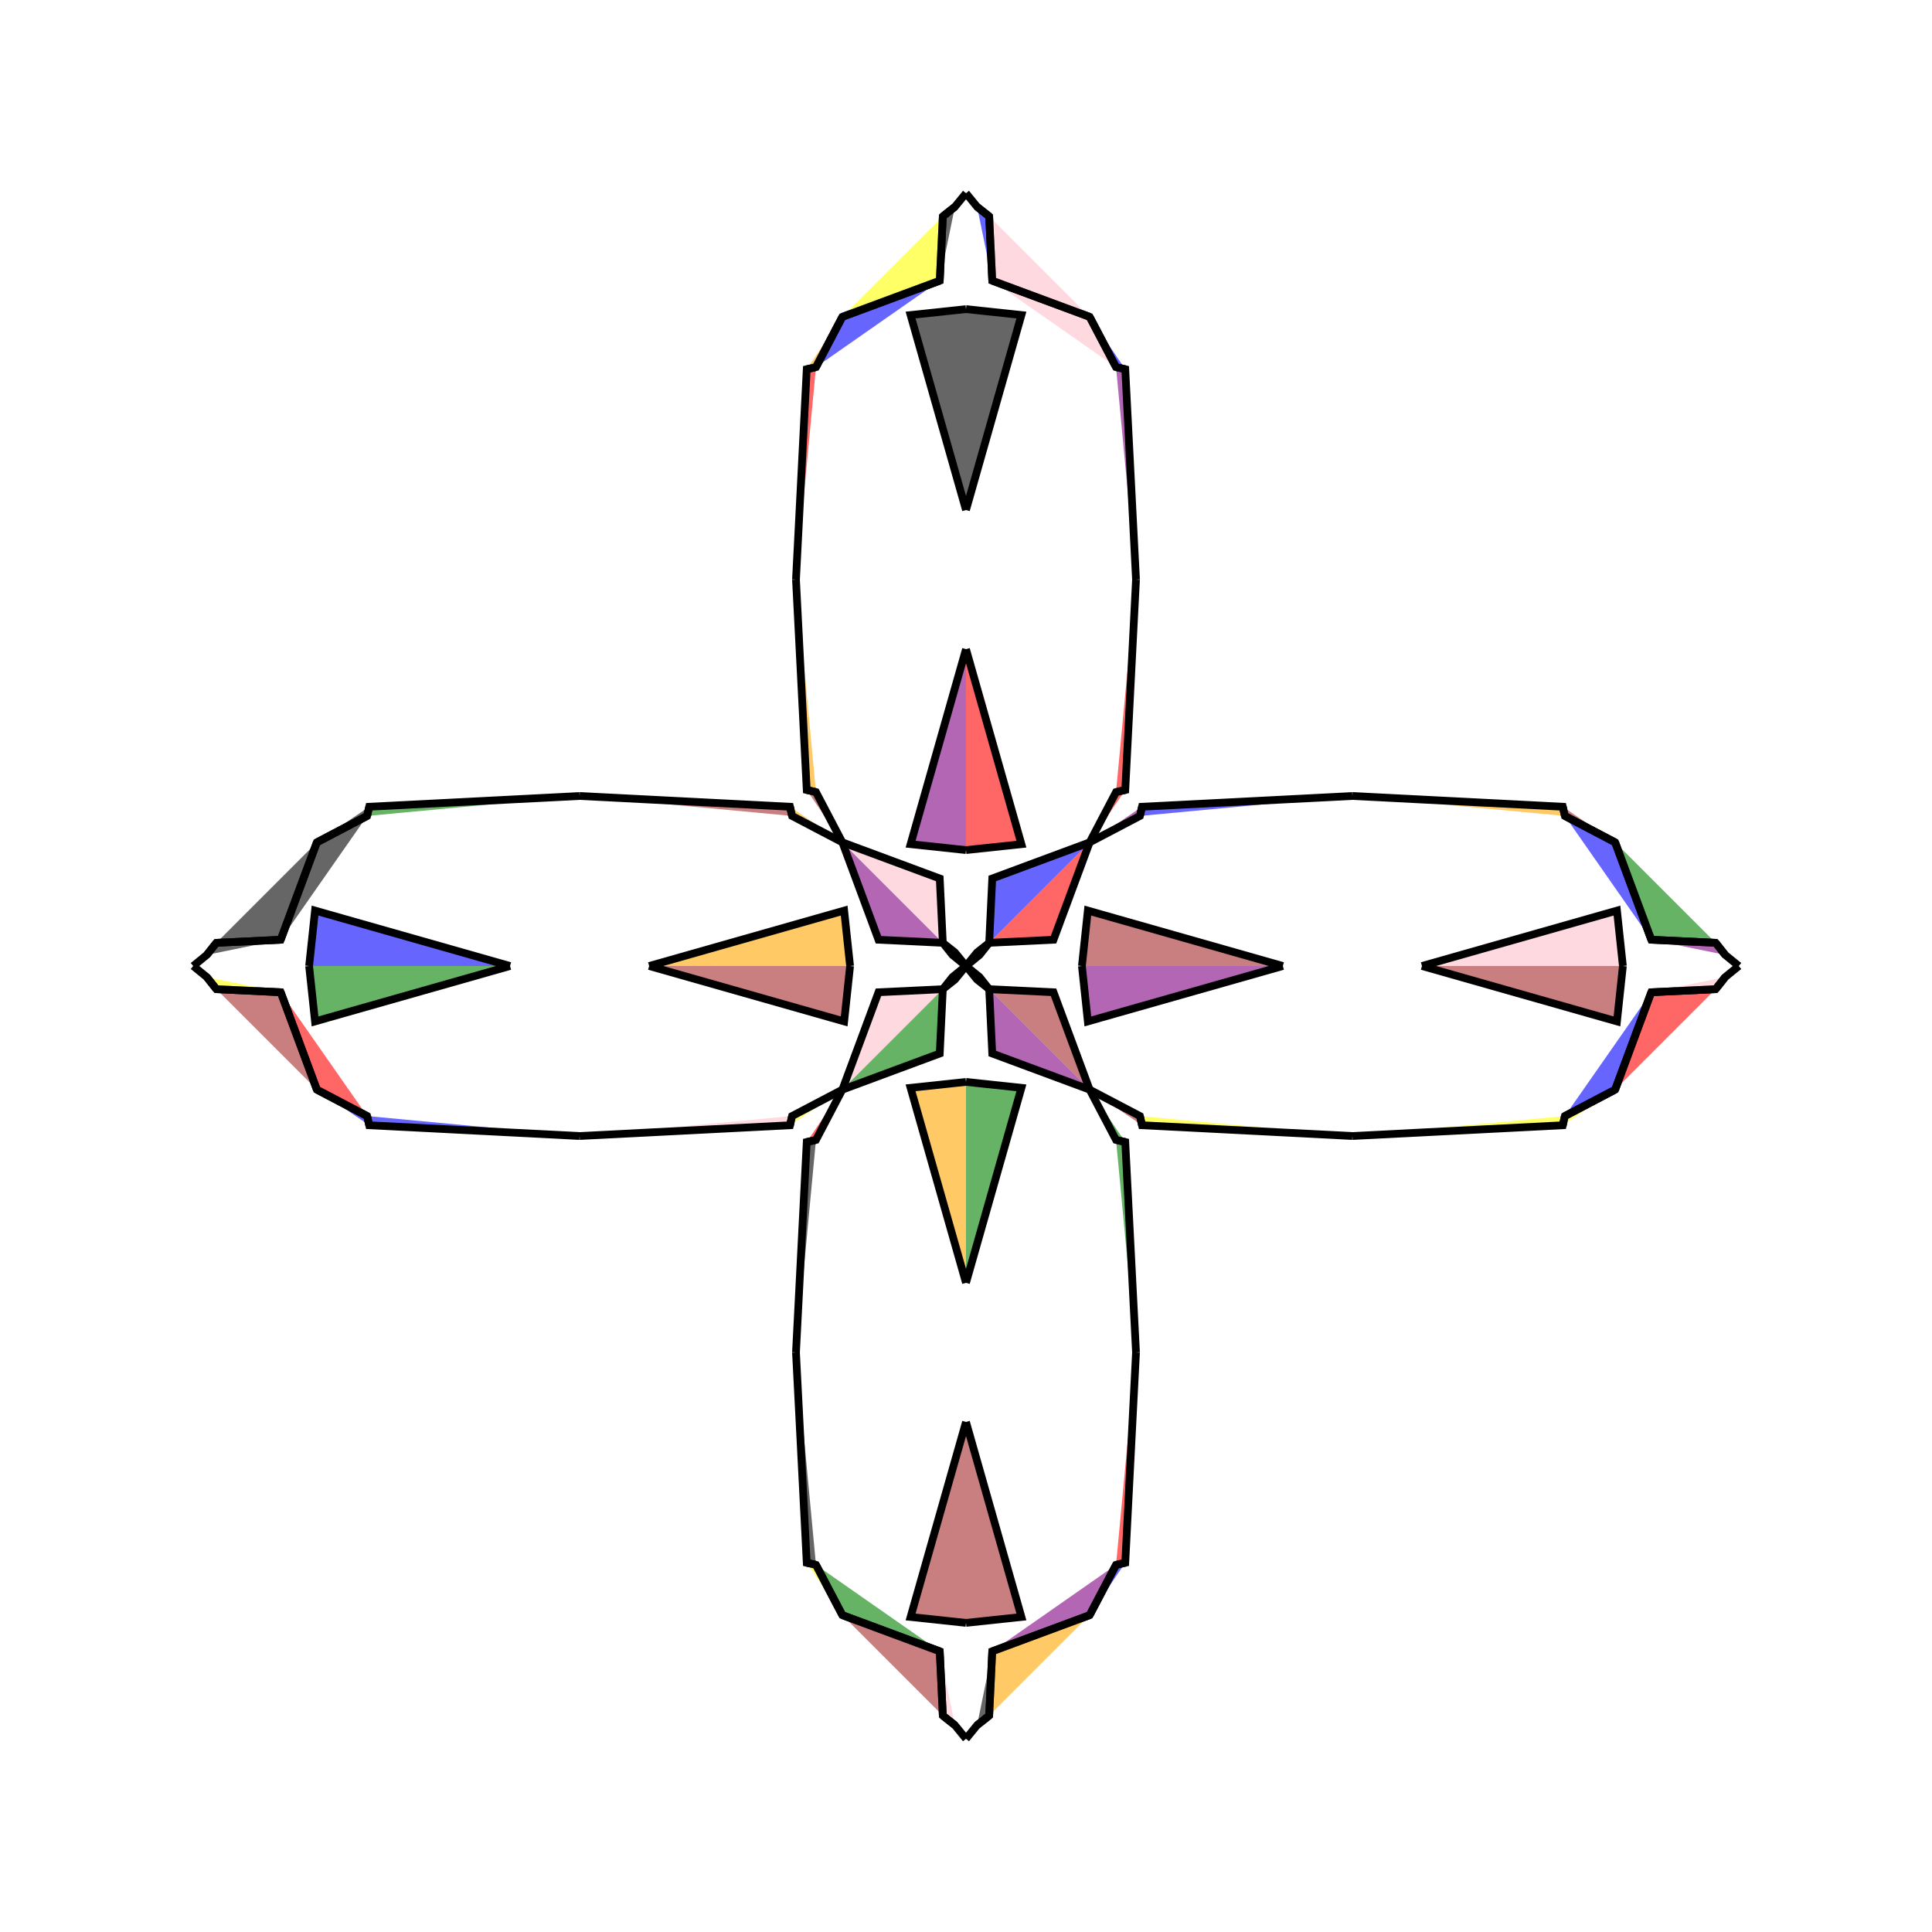
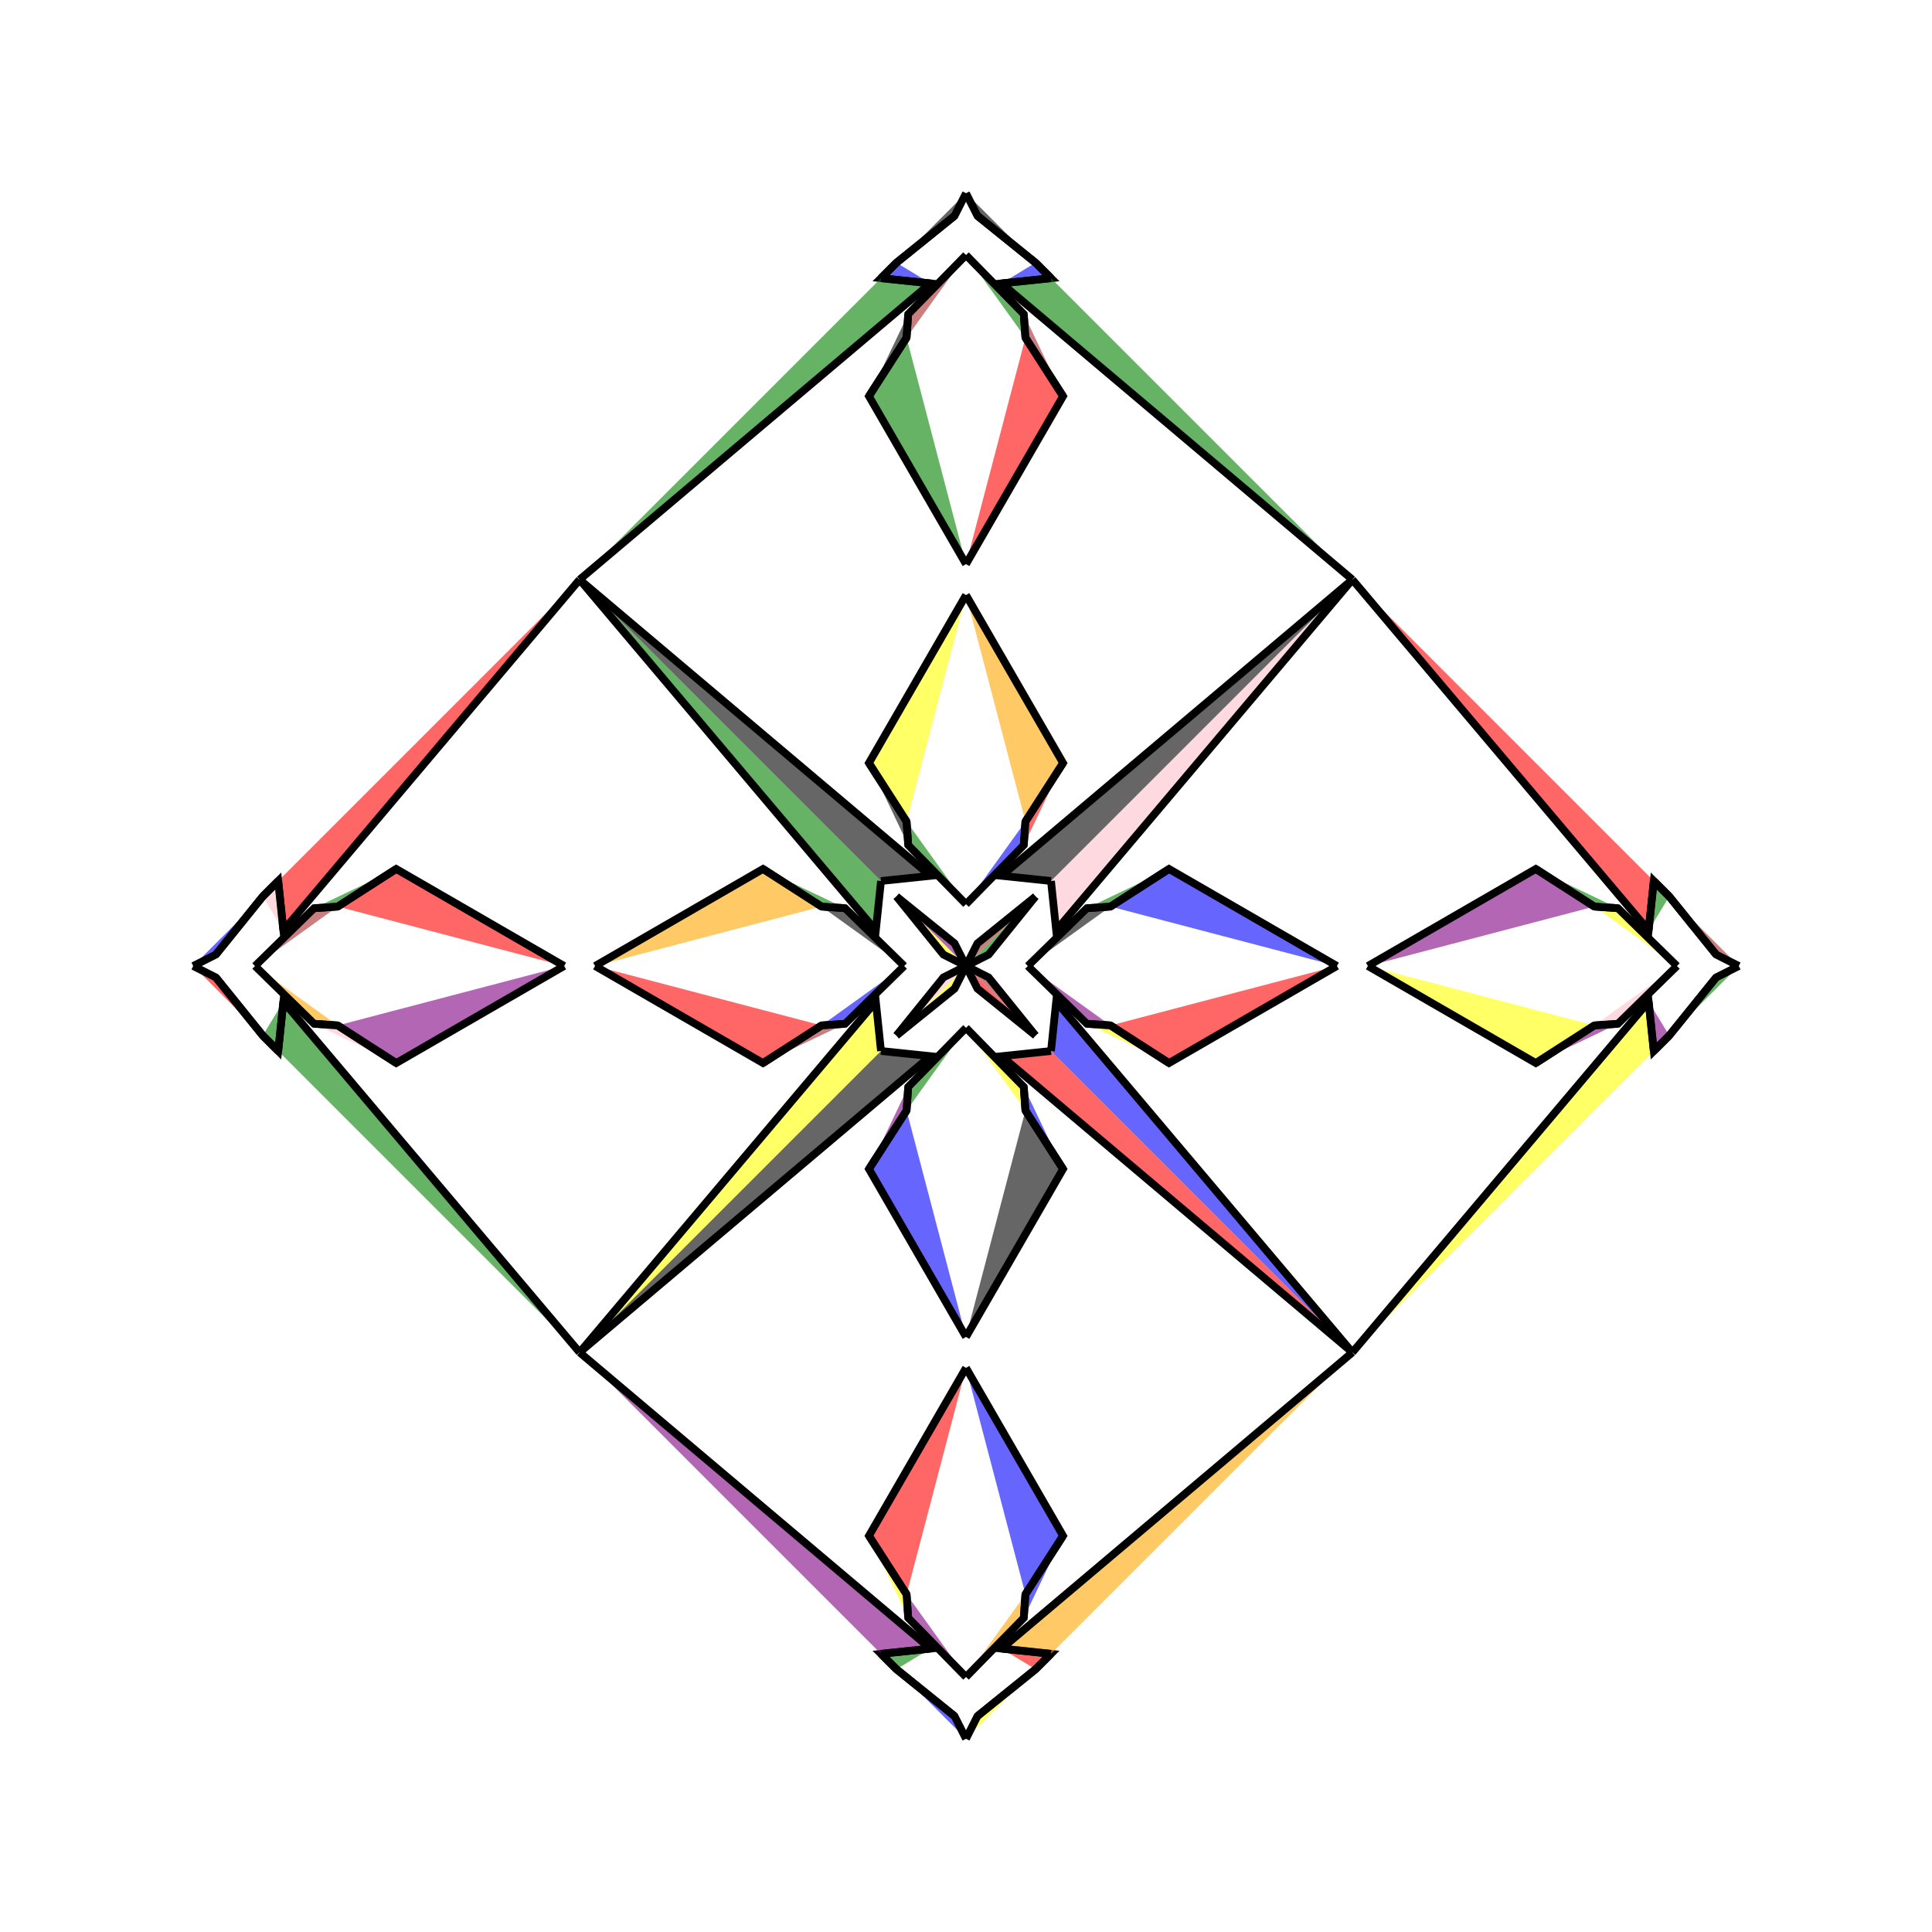
<svg xmlns="http://www.w3.org/2000/svg" width="250" height="250" viewBox="-125.0 -125.0 250 250">
  <defs>
</defs>
-   <path d="M15.0,-0.0 L15.766,-7.171 L41.0,-0.0" fill="brown" fill-opacity="0.6" stroke="black" stroke-width="1" />
-   <path d="M15.0,-0.0 L15.766,7.171 L41.0,-0.0" fill="purple" fill-opacity="0.6" stroke="black" stroke-width="1" />
-   <path d="M50.0,-22.0 L22.776,-20.608 L22.505,-19.415" fill="blue" fill-opacity="0.6" stroke="black" stroke-width="1" />
-   <path d="M50.0,22.0 L22.776,20.608 L22.505,19.415" fill="yellow" fill-opacity="0.6" stroke="black" stroke-width="1" />
-   <path d="M22.776,-20.608 L22.505,-19.415 L16.0,-16.0" fill="purple" fill-opacity="0.6" stroke="black" stroke-width="1" />
-   <path d="M22.776,20.608 L22.505,19.415 L16.0,16.0" fill="brown" fill-opacity="0.6" stroke="black" stroke-width="1" />
-   <path d="M19.415,77.495 L16.0,84.0 L3.398,88.676" fill="purple" fill-opacity="0.6" stroke="black" stroke-width="1" />
-   <path d="M19.415,-77.495 L16.0,-84.0 L3.398,-88.676" fill="pink" fill-opacity="0.6" stroke="black" stroke-width="1" />
-   <path d="M16.0,-16.0 L11.324,-3.398 L3.0,-3.0" fill="red" fill-opacity="0.6" stroke="black" stroke-width="1" />
-   <path d="M16.0,16.0 L11.324,3.398 L3.0,3.0" fill="brown" fill-opacity="0.6" stroke="black" stroke-width="1" />
-   <path d="M3.398,88.676 L3.0,97.0 L1.435,98.241" fill="black" fill-opacity="0.6" stroke="black" stroke-width="1" />
-   <path d="M3.398,-88.676 L3.0,-97.0 L1.435,-98.241" fill="blue" fill-opacity="0.6" stroke="black" stroke-width="1" />
-   <path d="M3.0,-3.0 L1.759,-1.435 L0.0,-0.0" fill="blue" fill-opacity="0.6" stroke="black" stroke-width="1" />
-   <path d="M3.0,3.0 L1.759,1.435 L0.0,-0.0" fill="orange" fill-opacity="0.6" stroke="black" stroke-width="1" />
-   <path d="M-15.0,-0.0 L-15.766,-7.171 L-41.0,-0.0" fill="orange" fill-opacity="0.6" stroke="black" stroke-width="1" />
-   <path d="M-15.0,-0.0 L-15.766,7.171 L-41.0,-0.0" fill="brown" fill-opacity="0.6" stroke="black" stroke-width="1" />
-   <path d="M-50.0,-22.0 L-22.776,-20.608 L-22.505,-19.415" fill="brown" fill-opacity="0.6" stroke="black" stroke-width="1" />
-   <path d="M-50.0,22.0 L-22.776,20.608 L-22.505,19.415" fill="pink" fill-opacity="0.6" stroke="black" stroke-width="1" />
-   <path d="M-22.776,-20.608 L-22.505,-19.415 L-16.0,-16.0" fill="orange" fill-opacity="0.6" stroke="black" stroke-width="1" />
-   <path d="M-22.776,20.608 L-22.505,19.415 L-16.0,16.0" fill="yellow" fill-opacity="0.6" stroke="black" stroke-width="1" />
-   <path d="M-19.415,77.495 L-16.0,84.0 L-3.398,88.676" fill="green" fill-opacity="0.6" stroke="black" stroke-width="1" />
-   <path d="M-19.415,-77.495 L-16.0,-84.0 L-3.398,-88.676" fill="blue" fill-opacity="0.6" stroke="black" stroke-width="1" />
-   <path d="M-16.0,-16.0 L-11.324,-3.398 L-3.0,-3.0" fill="purple" fill-opacity="0.6" stroke="black" stroke-width="1" />
-   <path d="M-16.0,16.0 L-11.324,3.398 L-3.0,3.0" fill="pink" fill-opacity="0.6" stroke="black" stroke-width="1" />
-   <path d="M-3.398,88.676 L-3.0,97.0 L-1.435,98.241" fill="pink" fill-opacity="0.6" stroke="black" stroke-width="1" />
-   <path d="M-3.398,-88.676 L-3.0,-97.0 L-1.435,-98.241" fill="black" fill-opacity="0.6" stroke="black" stroke-width="1" />
-   <path d="M-3.0,-3.0 L-1.759,-1.435 L0.0,-0.0" fill="green" fill-opacity="0.6" stroke="black" stroke-width="1" />
-   <path d="M-3.0,3.0 L-1.759,1.435 L0.0,-0.0" fill="orange" fill-opacity="0.6" stroke="black" stroke-width="1" />
-   <path d="M85.0,-0.0 L84.234,7.171 L59.0,-0.0" fill="brown" fill-opacity="0.6" stroke="black" stroke-width="1" />
-   <path d="M85.0,-0.0 L84.234,-7.171 L59.0,-0.0" fill="pink" fill-opacity="0.6" stroke="black" stroke-width="1" />
-   <path d="M50.0,22.0 L77.224,20.608 L77.495,19.415" fill="yellow" fill-opacity="0.6" stroke="black" stroke-width="1" />
-   <path d="M50.0,-22.0 L77.224,-20.608 L77.495,-19.415" fill="orange" fill-opacity="0.6" stroke="black" stroke-width="1" />
-   <path d="M77.224,20.608 L77.495,19.415 L84.0,16.0" fill="yellow" fill-opacity="0.6" stroke="black" stroke-width="1" />
-   <path d="M77.224,-20.608 L77.495,-19.415 L84.0,-16.0" fill="brown" fill-opacity="0.6" stroke="black" stroke-width="1" />
-   <path d="M77.495,19.415 L84.0,16.0 L88.676,3.398" fill="blue" fill-opacity="0.6" stroke="black" stroke-width="1" />
-   <path d="M77.495,-19.415 L84.0,-16.0 L88.676,-3.398" fill="blue" fill-opacity="0.6" stroke="black" stroke-width="1" />
-   <path d="M84.0,16.0 L88.676,3.398 L97.0,3.0" fill="red" fill-opacity="0.6" stroke="black" stroke-width="1" />
-   <path d="M84.0,-16.0 L88.676,-3.398 L97.0,-3.0" fill="green" fill-opacity="0.6" stroke="black" stroke-width="1" />
-   <path d="M88.676,3.398 L97.0,3.0 L98.241,1.435" fill="pink" fill-opacity="0.6" stroke="black" stroke-width="1" />
-   <path d="M88.676,-3.398 L97.0,-3.0 L98.241,-1.435" fill="purple" fill-opacity="0.6" stroke="black" stroke-width="1" />
-   <path d="M97.0,3.0 L98.241,1.435 L100.0,-0.0" fill="purple" fill-opacity="0.6" stroke="black" stroke-width="1" />
-   <path d="M97.0,-3.0 L98.241,-1.435 L100.0,-0.0" fill="yellow" fill-opacity="0.6" stroke="black" stroke-width="1" />
-   <path d="M0.0,-15.0 L7.171,-15.766 L0.0,-41.0" fill="red" fill-opacity="0.6" stroke="black" stroke-width="1" />
-   <path d="M0.0,15.0 L7.171,15.766 L0.0,41.0" fill="green" fill-opacity="0.6" stroke="black" stroke-width="1" />
-   <path d="M0.0,85.0 L7.171,84.234 L0.0,59.0" fill="brown" fill-opacity="0.6" stroke="black" stroke-width="1" />
-   <path d="M0.0,-85.0 L7.171,-84.234 L0.0,-59.0" fill="black" fill-opacity="0.6" stroke="black" stroke-width="1" />
-   <path d="M22.0,-50.0 L20.608,-22.776 L19.415,-22.505" fill="red" fill-opacity="0.6" stroke="black" stroke-width="1" />
-   <path d="M22.0,50.0 L20.608,22.776 L19.415,22.505" fill="green" fill-opacity="0.6" stroke="black" stroke-width="1" />
-   <path d="M22.0,50.0 L20.608,77.224 L19.415,77.495" fill="red" fill-opacity="0.6" stroke="black" stroke-width="1" />
-   <path d="M22.0,-50.0 L20.608,-77.224 L19.415,-77.495" fill="purple" fill-opacity="0.6" stroke="black" stroke-width="1" />
-   <path d="M20.608,-22.776 L19.415,-22.505 L16.0,-16.0" fill="red" fill-opacity="0.6" stroke="black" stroke-width="1" />
-   <path d="M20.608,22.776 L19.415,22.505 L16.0,16.0" fill="green" fill-opacity="0.6" stroke="black" stroke-width="1" />
-   <path d="M20.608,77.224 L19.415,77.495 L16.0,84.0" fill="blue" fill-opacity="0.6" stroke="black" stroke-width="1" />
-   <path d="M20.608,-77.224 L19.415,-77.495 L16.0,-84.0" fill="blue" fill-opacity="0.6" stroke="black" stroke-width="1" />
-   <path d="M16.0,-16.0 L3.398,-11.324 L3.0,-3.0" fill="blue" fill-opacity="0.6" stroke="black" stroke-width="1" />
-   <path d="M16.0,16.0 L3.398,11.324 L3.0,3.0" fill="purple" fill-opacity="0.6" stroke="black" stroke-width="1" />
-   <path d="M16.0,84.0 L3.398,88.676 L3.0,97.0" fill="orange" fill-opacity="0.6" stroke="black" stroke-width="1" />
-   <path d="M16.0,-84.0 L3.398,-88.676 L3.0,-97.0" fill="pink" fill-opacity="0.6" stroke="black" stroke-width="1" />
-   <path d="M3.0,-3.0 L1.435,-1.759 L0.0,-0.0" fill="black" fill-opacity="0.6" stroke="black" stroke-width="1" />
-   <path d="M3.0,3.0 L1.435,1.759 L0.0,-0.0" fill="red" fill-opacity="0.6" stroke="black" stroke-width="1" />
-   <path d="M3.0,97.0 L1.435,98.241 L0.0,100.0" fill="pink" fill-opacity="0.6" stroke="black" stroke-width="1" />
-   <path d="M3.0,-97.0 L1.435,-98.241 L0.0,-100.0" fill="black" fill-opacity="0.6" stroke="black" stroke-width="1" />
-   <path d="M0.0,85.0 L-7.171,84.234 L0.0,59.0" fill="brown" fill-opacity="0.6" stroke="black" stroke-width="1" />
-   <path d="M0.0,-15.0 L-7.171,-15.766 L0.0,-41.0" fill="purple" fill-opacity="0.6" stroke="black" stroke-width="1" />
-   <path d="M0.0,15.0 L-7.171,15.766 L0.0,41.0" fill="orange" fill-opacity="0.6" stroke="black" stroke-width="1" />
-   <path d="M0.0,-85.0 L-7.171,-84.234 L0.0,-59.0" fill="black" fill-opacity="0.6" stroke="black" stroke-width="1" />
-   <path d="M-22.0,50.0 L-20.608,77.224 L-19.415,77.495" fill="black" fill-opacity="0.6" stroke="black" stroke-width="1" />
-   <path d="M-22.0,-50.0 L-20.608,-22.776 L-19.415,-22.505" fill="orange" fill-opacity="0.6" stroke="black" stroke-width="1" />
-   <path d="M-22.0,50.0 L-20.608,22.776 L-19.415,22.505" fill="black" fill-opacity="0.6" stroke="black" stroke-width="1" />
-   <path d="M-22.0,-50.0 L-20.608,-77.224 L-19.415,-77.495" fill="red" fill-opacity="0.6" stroke="black" stroke-width="1" />
-   <path d="M-20.608,77.224 L-19.415,77.495 L-16.0,84.0" fill="yellow" fill-opacity="0.6" stroke="black" stroke-width="1" />
-   <path d="M-20.608,-22.776 L-19.415,-22.505 L-16.0,-16.0" fill="brown" fill-opacity="0.6" stroke="black" stroke-width="1" />
-   <path d="M-20.608,22.776 L-19.415,22.505 L-16.0,16.0" fill="red" fill-opacity="0.6" stroke="black" stroke-width="1" />
-   <path d="M-20.608,-77.224 L-19.415,-77.495 L-16.0,-84.0" fill="orange" fill-opacity="0.6" stroke="black" stroke-width="1" />
-   <path d="M-16.0,84.0 L-3.398,88.676 L-3.0,97.0" fill="brown" fill-opacity="0.6" stroke="black" stroke-width="1" />
-   <path d="M-16.0,-16.0 L-3.398,-11.324 L-3.0,-3.0" fill="pink" fill-opacity="0.6" stroke="black" stroke-width="1" />
-   <path d="M-16.0,16.0 L-3.398,11.324 L-3.0,3.0" fill="green" fill-opacity="0.6" stroke="black" stroke-width="1" />
-   <path d="M-16.0,-84.0 L-3.398,-88.676 L-3.0,-97.0" fill="yellow" fill-opacity="0.6" stroke="black" stroke-width="1" />
-   <path d="M-3.0,97.0 L-1.435,98.241 L0.0,100.0" fill="green" fill-opacity="0.6" stroke="black" stroke-width="1" />
-   <path d="M-3.0,-3.0 L-1.435,-1.759 L0.0,-0.0" fill="black" fill-opacity="0.6" stroke="black" stroke-width="1" />
-   <path d="M-3.0,3.0 L-1.435,1.759 L0.0,-0.0" fill="blue" fill-opacity="0.6" stroke="black" stroke-width="1" />
-   <path d="M-3.0,-97.0 L-1.435,-98.241 L0.0,-100.0" fill="yellow" fill-opacity="0.6" stroke="black" stroke-width="1" />
-   <path d="M-85.0,-0.0 L-84.234,-7.171 L-59.0,-0.0" fill="blue" fill-opacity="0.6" stroke="black" stroke-width="1" />
-   <path d="M-85.0,-0.0 L-84.234,7.171 L-59.0,-0.0" fill="green" fill-opacity="0.6" stroke="black" stroke-width="1" />
-   <path d="M-50.0,-22.0 L-77.224,-20.608 L-77.495,-19.415" fill="green" fill-opacity="0.6" stroke="black" stroke-width="1" />
-   <path d="M-50.0,22.0 L-77.224,20.608 L-77.495,19.415" fill="blue" fill-opacity="0.6" stroke="black" stroke-width="1" />
-   <path d="M-77.224,-20.608 L-77.495,-19.415 L-84.0,-16.0" fill="black" fill-opacity="0.6" stroke="black" stroke-width="1" />
-   <path d="M-77.224,20.608 L-77.495,19.415 L-84.0,16.0" fill="blue" fill-opacity="0.6" stroke="black" stroke-width="1" />
-   <path d="M-77.495,-19.415 L-84.0,-16.0 L-88.676,-3.398" fill="black" fill-opacity="0.6" stroke="black" stroke-width="1" />
-   <path d="M-77.495,19.415 L-84.0,16.0 L-88.676,3.398" fill="red" fill-opacity="0.6" stroke="black" stroke-width="1" />
-   <path d="M-84.0,-16.0 L-88.676,-3.398 L-97.0,-3.0" fill="black" fill-opacity="0.6" stroke="black" stroke-width="1" />
-   <path d="M-84.0,16.0 L-88.676,3.398 L-97.0,3.0" fill="brown" fill-opacity="0.6" stroke="black" stroke-width="1" />
-   <path d="M-88.676,-3.398 L-97.0,-3.0 L-98.241,-1.435" fill="black" fill-opacity="0.6" stroke="black" stroke-width="1" />
-   <path d="M-88.676,3.398 L-97.0,3.0 L-98.241,1.435" fill="yellow" fill-opacity="0.6" stroke="black" stroke-width="1" />
-   <path d="M-97.0,-3.0 L-98.241,-1.435 L-100.0,-0.0" fill="purple" fill-opacity="0.6" stroke="black" stroke-width="1" />
-   <path d="M-97.0,3.0 L-98.241,1.435 L-100.0,-0.0" fill="pink" fill-opacity="0.6" stroke="black" stroke-width="1" />
+   <path d="M8.0,-0.0 L15.641,-7.476 L18.698,-7.69" fill="black" fill-opacity="0.6" stroke="black" stroke-width="1" />
+   <path d="M8.0,-0.0 L15.641,7.476 L18.698,7.69" fill="purple" fill-opacity="0.6" stroke="black" stroke-width="1" />
+   <path d="M15.641,-7.476 L18.698,-7.69 L26.27,-12.556" fill="green" fill-opacity="0.6" stroke="black" stroke-width="1" />
+   <path d="M15.641,7.476 L18.698,7.69 L26.27,12.556" fill="yellow" fill-opacity="0.6" stroke="black" stroke-width="1" />
+   <path d="M18.698,-7.69 L26.27,-12.556 L48.0,-0.0" fill="blue" fill-opacity="0.6" stroke="black" stroke-width="1" />
+   <path d="M18.698,7.69 L26.27,12.556 L48.0,-0.0" fill="red" fill-opacity="0.6" stroke="black" stroke-width="1" />
+   <path d="M50.0,-50.0 L11.669,-4.601 L11.0,-11.0" fill="pink" fill-opacity="0.6" stroke="black" stroke-width="1" />
+   <path d="M50.0,50.0 L11.669,4.601 L11.0,11.0" fill="blue" fill-opacity="0.6" stroke="black" stroke-width="1" />
+   <path d="M4.601,88.331 L11.0,89.0 L9.0,91.0" fill="red" fill-opacity="0.6" stroke="black" stroke-width="1" />
+   <path d="M4.601,-88.331 L11.0,-89.0 L9.0,-91.0" fill="blue" fill-opacity="0.6" stroke="black" stroke-width="1" />
+   <path d="M11.0,89.0 L9.0,91.0 L1.476,97.074" fill="purple" fill-opacity="0.6" stroke="black" stroke-width="1" />
+   <path d="M11.0,-89.0 L9.0,-91.0 L1.476,-97.074" fill="pink" fill-opacity="0.6" stroke="black" stroke-width="1" />
+   <path d="M9.0,-9.0 L2.926,-1.476 L0.0,-0.0" fill="green" fill-opacity="0.6" stroke="black" stroke-width="1" />
+   <path d="M9.0,9.0 L2.926,1.476 L0.0,-0.0" fill="brown" fill-opacity="0.6" stroke="black" stroke-width="1" />
+   <path d="M-8.0,-0.0 L-15.641,-7.476 L-18.698,-7.69" fill="black" fill-opacity="0.6" stroke="black" stroke-width="1" />
+   <path d="M-8.0,-0.0 L-15.641,7.476 L-18.698,7.69" fill="blue" fill-opacity="0.6" stroke="black" stroke-width="1" />
+   <path d="M-15.641,-7.476 L-18.698,-7.69 L-26.27,-12.556" fill="green" fill-opacity="0.6" stroke="black" stroke-width="1" />
+   <path d="M-15.641,7.476 L-18.698,7.69 L-26.27,12.556" fill="brown" fill-opacity="0.6" stroke="black" stroke-width="1" />
+   <path d="M-18.698,-7.69 L-26.27,-12.556 L-48.0,-0.0" fill="orange" fill-opacity="0.6" stroke="black" stroke-width="1" />
+   <path d="M-18.698,7.69 L-26.27,12.556 L-48.0,-0.0" fill="red" fill-opacity="0.6" stroke="black" stroke-width="1" />
+   <path d="M-50.0,-50.0 L-11.669,-4.601 L-11.0,-11.0" fill="green" fill-opacity="0.6" stroke="black" stroke-width="1" />
+   <path d="M-50.0,50.0 L-11.669,4.601 L-11.0,11.0" fill="yellow" fill-opacity="0.6" stroke="black" stroke-width="1" />
+   <path d="M-4.601,88.331 L-11.0,89.0 L-9.0,91.0" fill="green" fill-opacity="0.6" stroke="black" stroke-width="1" />
+   <path d="M-4.601,-88.331 L-11.0,-89.0 L-9.0,-91.0" fill="blue" fill-opacity="0.6" stroke="black" stroke-width="1" />
+   <path d="M-11.0,89.0 L-9.0,91.0 L-1.476,97.074" fill="brown" fill-opacity="0.6" stroke="black" stroke-width="1" />
+   <path d="M-11.0,-89.0 L-9.0,-91.0 L-1.476,-97.074" fill="purple" fill-opacity="0.6" stroke="black" stroke-width="1" />
+   <path d="M-9.0,-9.0 L-2.926,-1.476 L0.0,-0.0" fill="yellow" fill-opacity="0.6" stroke="black" stroke-width="1" />
+   <path d="M-9.0,9.0 L-2.926,1.476 L0.0,-0.0" fill="pink" fill-opacity="0.6" stroke="black" stroke-width="1" />
+   <path d="M92.0,-0.0 L84.359,7.476 L81.302,7.69" fill="pink" fill-opacity="0.6" stroke="black" stroke-width="1" />
+   <path d="M92.0,-0.0 L84.359,-7.476 L81.302,-7.69" fill="yellow" fill-opacity="0.6" stroke="black" stroke-width="1" />
+   <path d="M84.359,7.476 L81.302,7.69 L73.73,12.556" fill="purple" fill-opacity="0.6" stroke="black" stroke-width="1" />
+   <path d="M84.359,-7.476 L81.302,-7.69 L73.73,-12.556" fill="green" fill-opacity="0.6" stroke="black" stroke-width="1" />
+   <path d="M81.302,7.69 L73.73,12.556 L52.0,-0.0" fill="yellow" fill-opacity="0.6" stroke="black" stroke-width="1" />
+   <path d="M81.302,-7.69 L73.73,-12.556 L52.0,-0.0" fill="purple" fill-opacity="0.6" stroke="black" stroke-width="1" />
+   <path d="M50.0,50.0 L88.331,4.601 L89.0,11.0" fill="yellow" fill-opacity="0.6" stroke="black" stroke-width="1" />
+   <path d="M50.0,-50.0 L88.331,-4.601 L89.0,-11.0" fill="red" fill-opacity="0.6" stroke="black" stroke-width="1" />
+   <path d="M88.331,4.601 L89.0,11.0 L91.0,9.0" fill="purple" fill-opacity="0.6" stroke="black" stroke-width="1" />
+   <path d="M88.331,-4.601 L89.0,-11.0 L91.0,-9.0" fill="green" fill-opacity="0.6" stroke="black" stroke-width="1" />
+   <path d="M89.0,11.0 L91.0,9.0 L97.074,1.476" fill="black" fill-opacity="0.6" stroke="black" stroke-width="1" />
+   <path d="M89.0,-11.0 L91.0,-9.0 L97.074,-1.476" fill="orange" fill-opacity="0.6" stroke="black" stroke-width="1" />
+   <path d="M91.0,9.0 L97.074,1.476 L100.0,-0.0" fill="green" fill-opacity="0.6" stroke="black" stroke-width="1" />
+   <path d="M91.0,-9.0 L97.074,-1.476 L100.0,-0.0" fill="brown" fill-opacity="0.6" stroke="black" stroke-width="1" />
+   <path d="M0.0,-8.0 L7.476,-15.641 L7.69,-18.698" fill="blue" fill-opacity="0.6" stroke="black" stroke-width="1" />
+   <path d="M0.0,8.0 L7.476,15.641 L7.69,18.698" fill="yellow" fill-opacity="0.6" stroke="black" stroke-width="1" />
+   <path d="M0.0,92.0 L7.476,84.359 L7.69,81.302" fill="orange" fill-opacity="0.6" stroke="black" stroke-width="1" />
+   <path d="M0.0,-92.0 L7.476,-84.359 L7.69,-81.302" fill="green" fill-opacity="0.6" stroke="black" stroke-width="1" />
+   <path d="M7.476,-15.641 L7.69,-18.698 L12.556,-26.27" fill="red" fill-opacity="0.6" stroke="black" stroke-width="1" />
+   <path d="M7.476,15.641 L7.69,18.698 L12.556,26.27" fill="blue" fill-opacity="0.6" stroke="black" stroke-width="1" />
+   <path d="M7.476,84.359 L7.69,81.302 L12.556,73.73" fill="blue" fill-opacity="0.6" stroke="black" stroke-width="1" />
+   <path d="M7.476,-84.359 L7.69,-81.302 L12.556,-73.73" fill="brown" fill-opacity="0.6" stroke="black" stroke-width="1" />
+   <path d="M7.69,-18.698 L12.556,-26.27 L0.0,-48.0" fill="orange" fill-opacity="0.6" stroke="black" stroke-width="1" />
+   <path d="M7.69,18.698 L12.556,26.27 L0.0,48.0" fill="black" fill-opacity="0.6" stroke="black" stroke-width="1" />
+   <path d="M7.69,81.302 L12.556,73.73 L0.0,52.0" fill="blue" fill-opacity="0.6" stroke="black" stroke-width="1" />
+   <path d="M7.69,-81.302 L12.556,-73.73 L0.0,-52.0" fill="red" fill-opacity="0.6" stroke="black" stroke-width="1" />
+   <path d="M50.0,-50.0 L4.601,-11.669 L11.0,-11.0" fill="black" fill-opacity="0.6" stroke="black" stroke-width="1" />
+   <path d="M50.0,50.0 L4.601,11.669 L11.0,11.0" fill="red" fill-opacity="0.6" stroke="black" stroke-width="1" />
+   <path d="M50.0,50.0 L4.601,88.331 L11.0,89.0" fill="orange" fill-opacity="0.6" stroke="black" stroke-width="1" />
+   <path d="M50.0,-50.0 L4.601,-88.331 L11.0,-89.0" fill="green" fill-opacity="0.6" stroke="black" stroke-width="1" />
+   <path d="M9.0,-9.0 L1.476,-2.926 L0.0,-0.0" fill="brown" fill-opacity="0.6" stroke="black" stroke-width="1" />
+   <path d="M9.0,9.0 L1.476,2.926 L0.0,-0.0" fill="red" fill-opacity="0.6" stroke="black" stroke-width="1" />
+   <path d="M9.0,91.0 L1.476,97.074 L0.0,100.0" fill="yellow" fill-opacity="0.6" stroke="black" stroke-width="1" />
+   <path d="M9.0,-91.0 L1.476,-97.074 L0.0,-100.0" fill="black" fill-opacity="0.6" stroke="black" stroke-width="1" />
+   <path d="M0.0,92.0 L-7.476,84.359 L-7.69,81.302" fill="purple" fill-opacity="0.6" stroke="black" stroke-width="1" />
+   <path d="M0.0,-8.0 L-7.476,-15.641 L-7.69,-18.698" fill="green" fill-opacity="0.6" stroke="black" stroke-width="1" />
+   <path d="M0.0,8.0 L-7.476,15.641 L-7.69,18.698" fill="green" fill-opacity="0.6" stroke="black" stroke-width="1" />
+   <path d="M0.0,-92.0 L-7.476,-84.359 L-7.69,-81.302" fill="brown" fill-opacity="0.6" stroke="black" stroke-width="1" />
+   <path d="M-7.476,84.359 L-7.69,81.302 L-12.556,73.73" fill="yellow" fill-opacity="0.6" stroke="black" stroke-width="1" />
+   <path d="M-7.476,-15.641 L-7.69,-18.698 L-12.556,-26.27" fill="black" fill-opacity="0.6" stroke="black" stroke-width="1" />
+   <path d="M-7.476,15.641 L-7.69,18.698 L-12.556,26.27" fill="purple" fill-opacity="0.6" stroke="black" stroke-width="1" />
+   <path d="M-7.476,-84.359 L-7.69,-81.302 L-12.556,-73.73" fill="black" fill-opacity="0.6" stroke="black" stroke-width="1" />
+   <path d="M-7.69,81.302 L-12.556,73.73 L0.0,52.0" fill="red" fill-opacity="0.6" stroke="black" stroke-width="1" />
+   <path d="M-7.69,-18.698 L-12.556,-26.27 L0.0,-48.0" fill="yellow" fill-opacity="0.6" stroke="black" stroke-width="1" />
+   <path d="M-7.69,18.698 L-12.556,26.27 L0.0,48.0" fill="blue" fill-opacity="0.6" stroke="black" stroke-width="1" />
+   <path d="M-7.69,-81.302 L-12.556,-73.73 L0.0,-52.0" fill="green" fill-opacity="0.6" stroke="black" stroke-width="1" />
+   <path d="M-50.0,50.0 L-4.601,88.331 L-11.0,89.0" fill="purple" fill-opacity="0.6" stroke="black" stroke-width="1" />
+   <path d="M-50.0,-50.0 L-4.601,-11.669 L-11.0,-11.0" fill="black" fill-opacity="0.6" stroke="black" stroke-width="1" />
+   <path d="M-50.0,50.0 L-4.601,11.669 L-11.0,11.0" fill="black" fill-opacity="0.6" stroke="black" stroke-width="1" />
+   <path d="M-50.0,-50.0 L-4.601,-88.331 L-11.0,-89.0" fill="green" fill-opacity="0.6" stroke="black" stroke-width="1" />
+   <path d="M-9.0,91.0 L-1.476,97.074 L0.0,100.0" fill="blue" fill-opacity="0.6" stroke="black" stroke-width="1" />
+   <path d="M-9.0,-9.0 L-1.476,-2.926 L0.0,-0.0" fill="purple" fill-opacity="0.6" stroke="black" stroke-width="1" />
+   <path d="M-9.0,9.0 L-1.476,2.926 L0.0,-0.0" fill="yellow" fill-opacity="0.6" stroke="black" stroke-width="1" />
+   <path d="M-9.0,-91.0 L-1.476,-97.074 L0.0,-100.0" fill="black" fill-opacity="0.6" stroke="black" stroke-width="1" />
+   <path d="M-92.0,-0.0 L-84.359,-7.476 L-81.302,-7.69" fill="brown" fill-opacity="0.6" stroke="black" stroke-width="1" />
+   <path d="M-92.0,-0.0 L-84.359,7.476 L-81.302,7.69" fill="orange" fill-opacity="0.6" stroke="black" stroke-width="1" />
+   <path d="M-84.359,-7.476 L-81.302,-7.69 L-73.73,-12.556" fill="green" fill-opacity="0.6" stroke="black" stroke-width="1" />
+   <path d="M-84.359,7.476 L-81.302,7.69 L-73.73,12.556" fill="pink" fill-opacity="0.6" stroke="black" stroke-width="1" />
+   <path d="M-81.302,-7.69 L-73.73,-12.556 L-52.0,-0.0" fill="red" fill-opacity="0.6" stroke="black" stroke-width="1" />
+   <path d="M-81.302,7.69 L-73.73,12.556 L-52.0,-0.0" fill="purple" fill-opacity="0.6" stroke="black" stroke-width="1" />
+   <path d="M-50.0,-50.0 L-88.331,-4.601 L-89.0,-11.0" fill="red" fill-opacity="0.6" stroke="black" stroke-width="1" />
+   <path d="M-50.0,50.0 L-88.331,4.601 L-89.0,11.0" fill="green" fill-opacity="0.6" stroke="black" stroke-width="1" />
+   <path d="M-88.331,-4.601 L-89.0,-11.0 L-91.0,-9.0" fill="pink" fill-opacity="0.6" stroke="black" stroke-width="1" />
+   <path d="M-88.331,4.601 L-89.0,11.0 L-91.0,9.0" fill="green" fill-opacity="0.6" stroke="black" stroke-width="1" />
+   <path d="M-89.0,-11.0 L-91.0,-9.0 L-97.074,-1.476" fill="yellow" fill-opacity="0.6" stroke="black" stroke-width="1" />
+   <path d="M-89.0,11.0 L-91.0,9.0 L-97.074,1.476" fill="blue" fill-opacity="0.6" stroke="black" stroke-width="1" />
+   <path d="M-91.0,-9.0 L-97.074,-1.476 L-100.0,-0.0" fill="blue" fill-opacity="0.6" stroke="black" stroke-width="1" />
+   <path d="M-91.0,9.0 L-97.074,1.476 L-100.0,-0.0" fill="red" fill-opacity="0.6" stroke="black" stroke-width="1" />
</svg>
